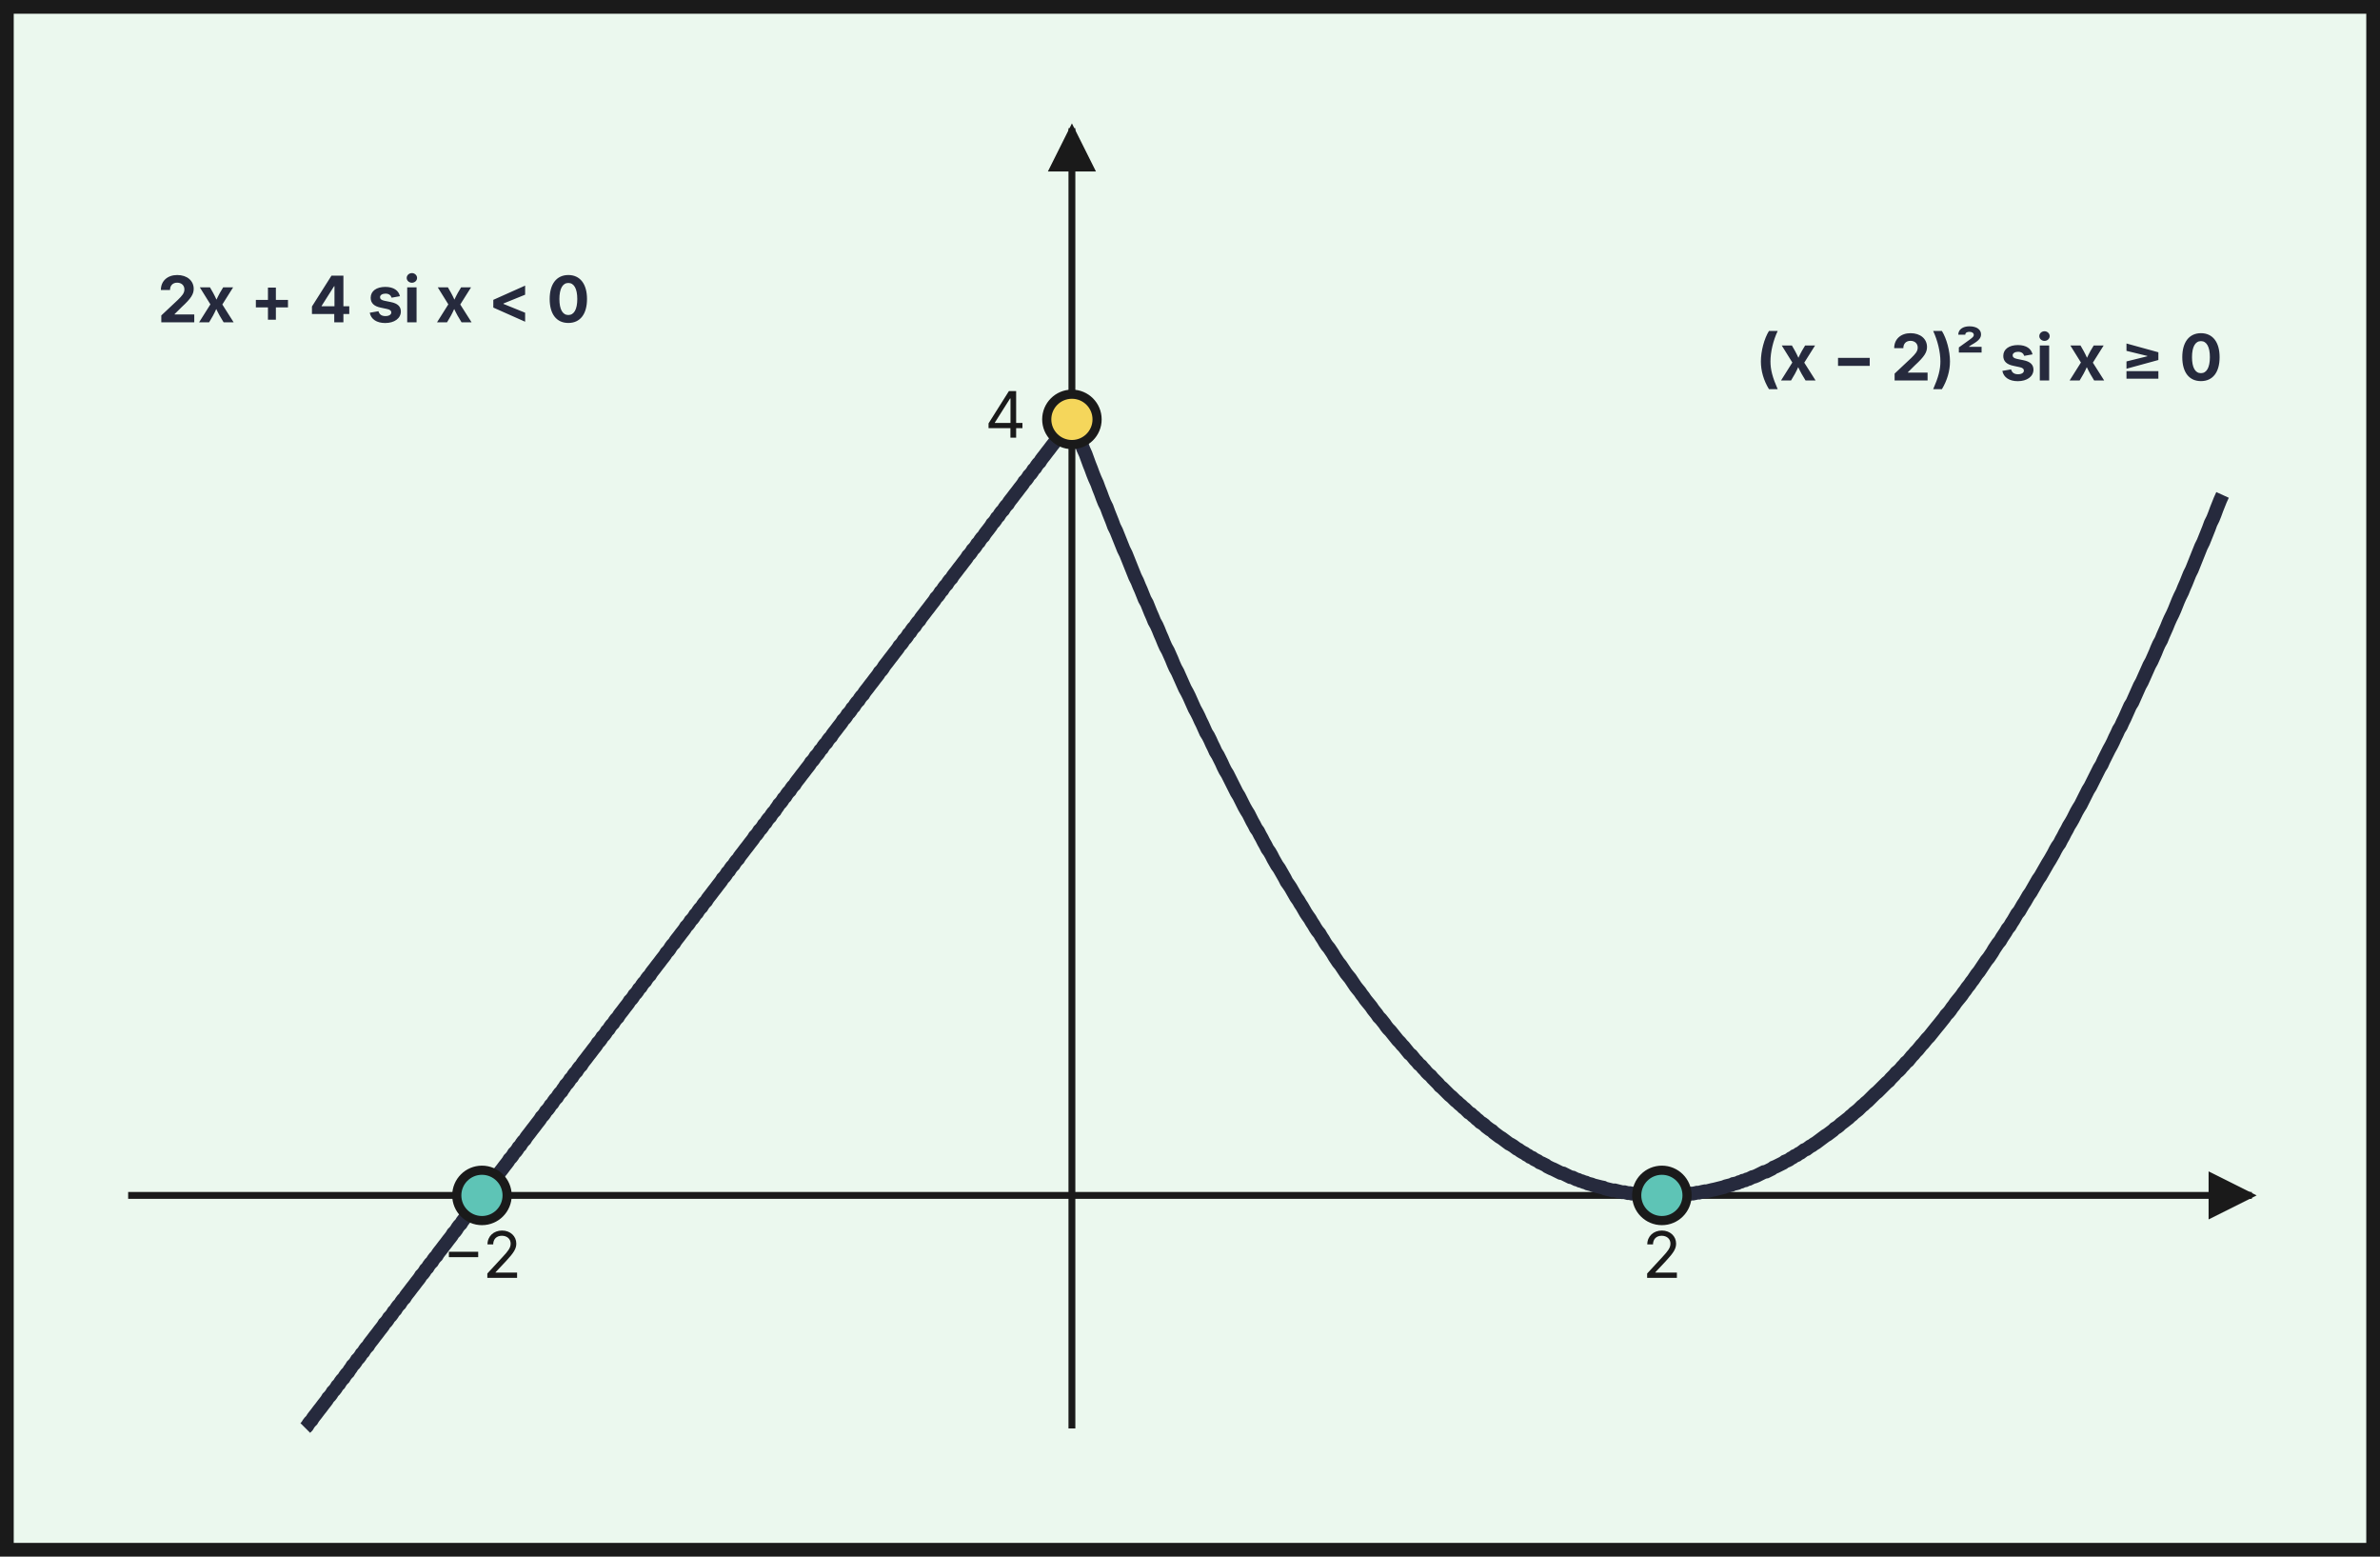
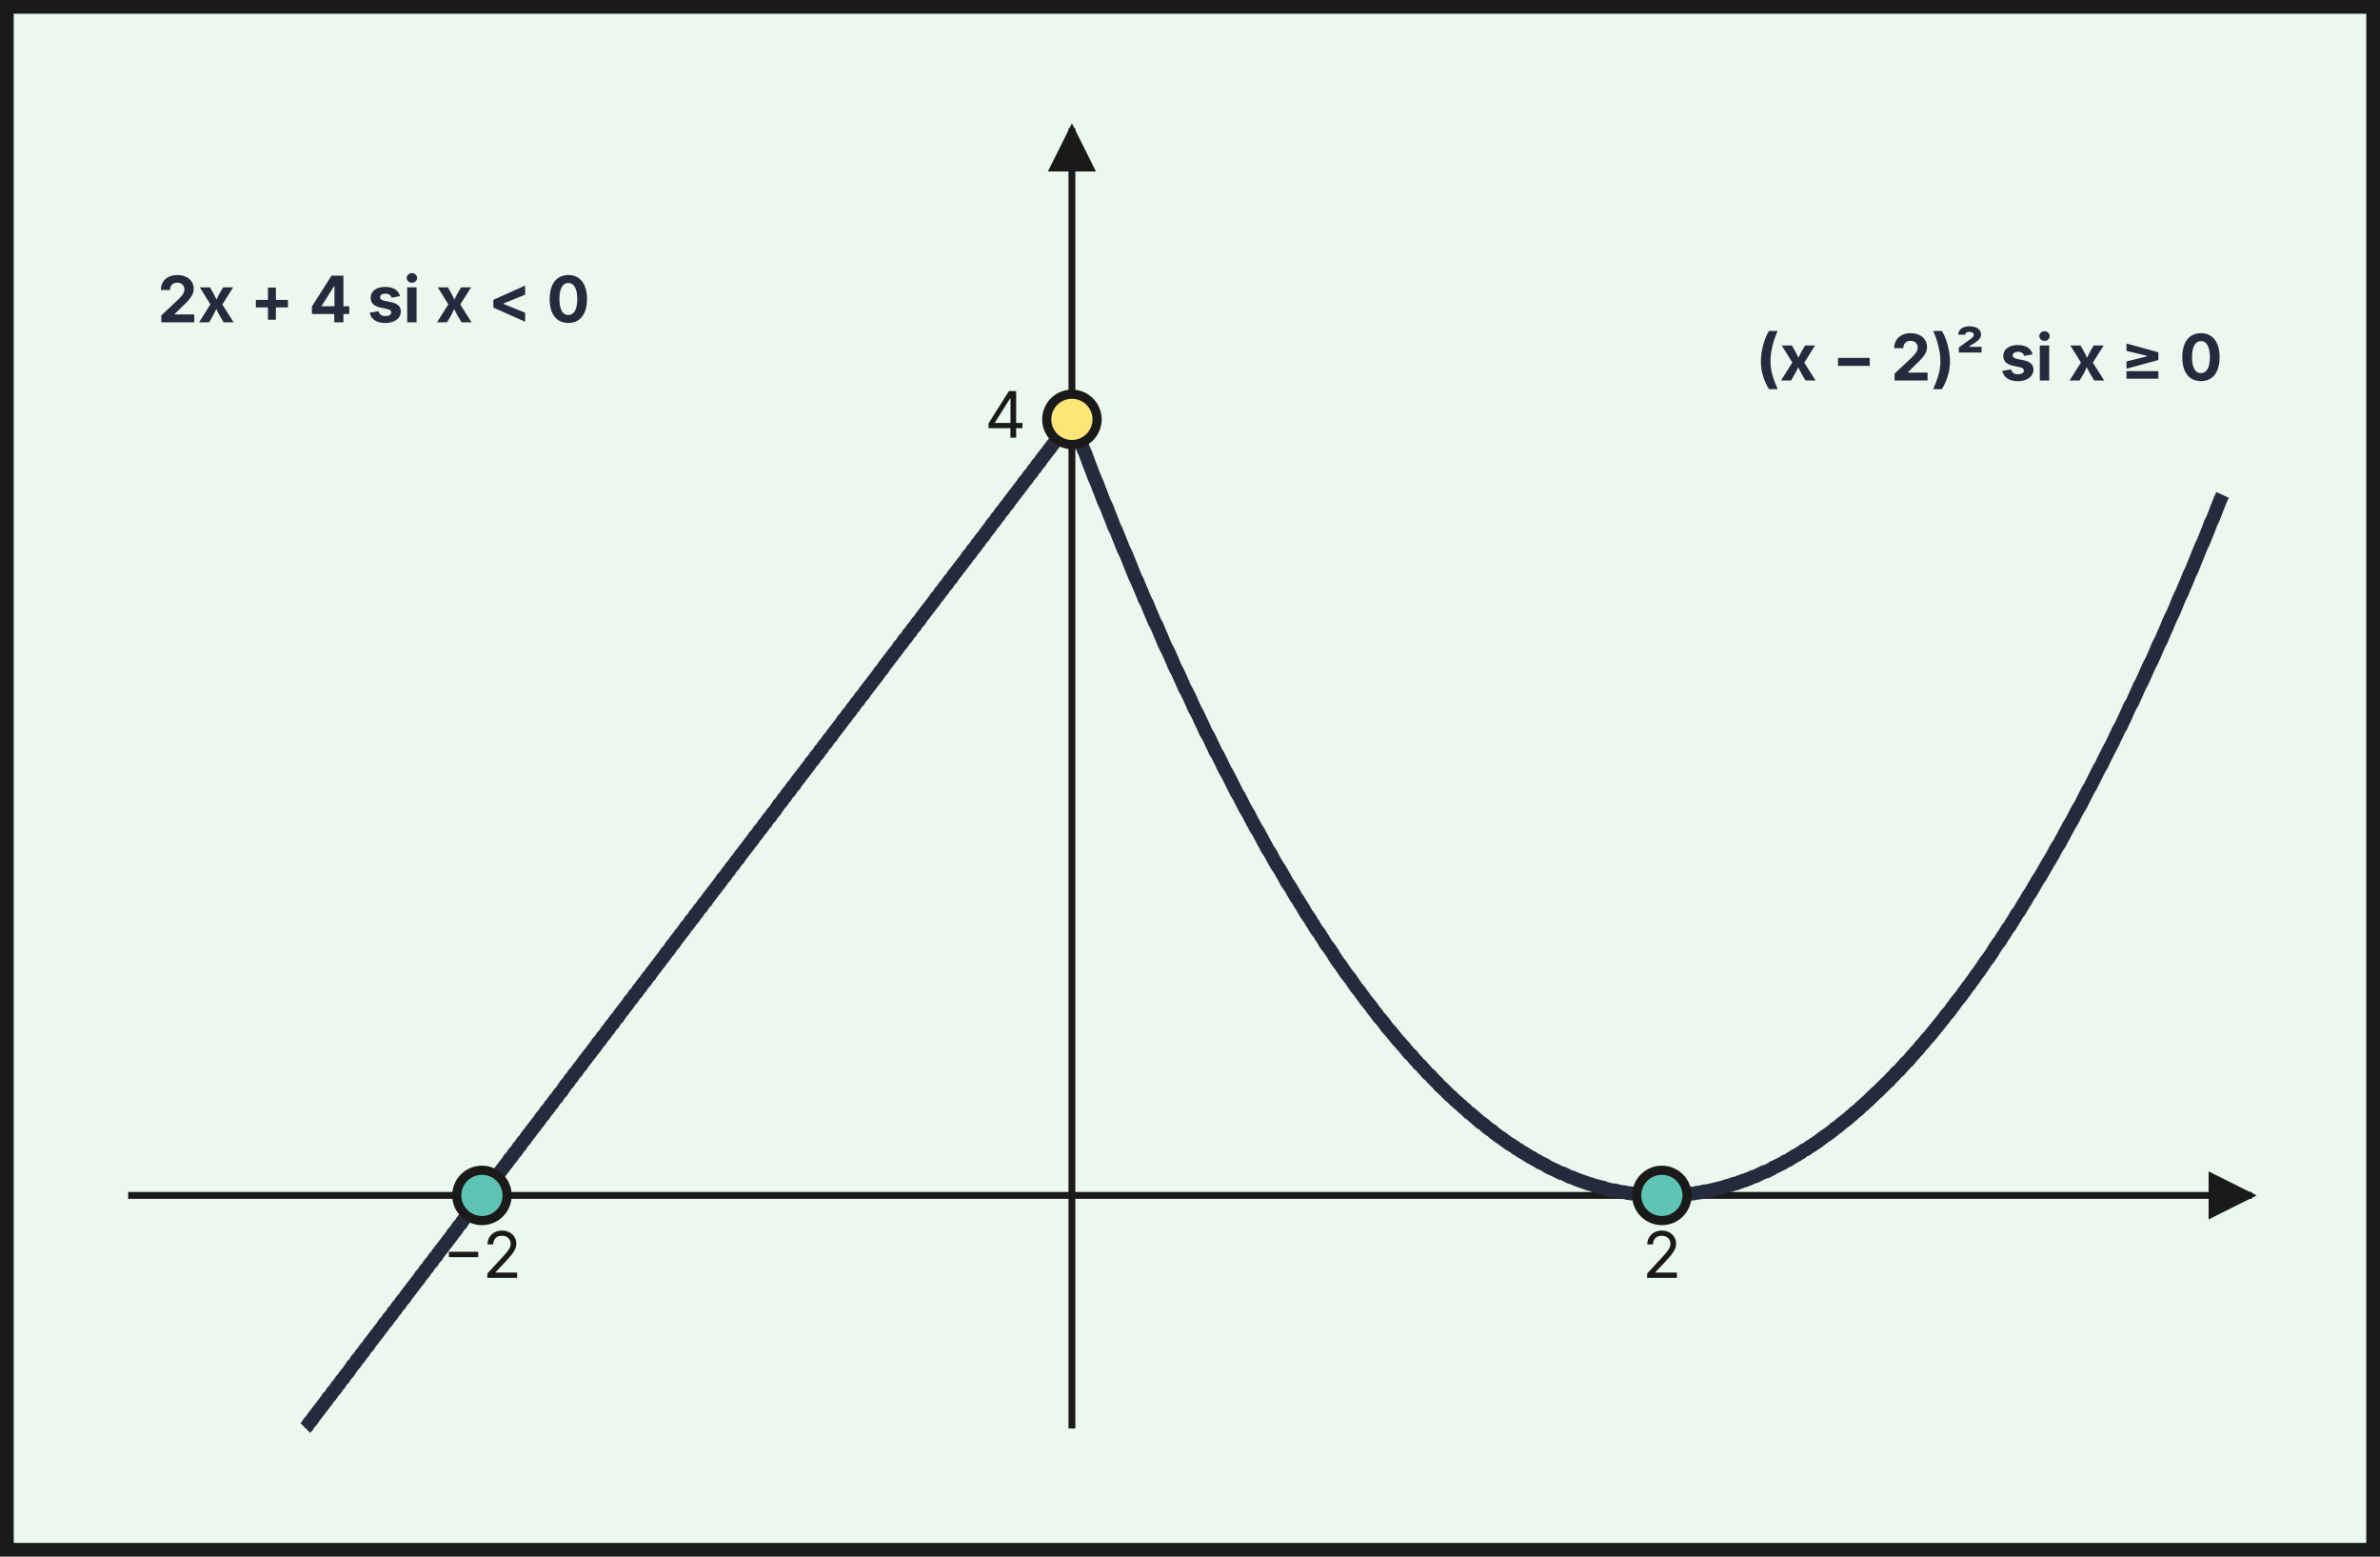
<svg xmlns="http://www.w3.org/2000/svg" viewBox="0 0 520 340" width="520" height="340" font-family="Inter, Helvetica, Arial, sans-serif" role="img">
  <defs>
    <marker id="f" viewBox="0 0 10 10" refX="9" refY="5" markerWidth="7" markerHeight="7" orient="auto">
      <path d="M0,0 L10,5 L0,10 z" fill="#1A1A1A" />
    </marker>
  </defs>
  <rect x="1.5" y="1.5" width="517" height="337" fill="#EBF8EE" stroke="#1A1A1A" stroke-width="3" />
  <line x1="28.0" y1="261.1" x2="492.0" y2="261.1" stroke="#1A1A1A" stroke-width="1.5" marker-end="url(#f)" />
  <line x1="234.2" y1="312.0" x2="234.2" y2="28.0" stroke="#1A1A1A" stroke-width="1.5" marker-end="url(#f)" />
  <line x1="105.3" y1="257.1" x2="105.3" y2="265.1" stroke="#1A1A1A" />
  <text x="105.3" y="279.1" text-anchor="middle" font-size="14" fill="#1A1A1A">−2</text>
  <line x1="363.1" y1="257.1" x2="363.1" y2="265.1" stroke="#1A1A1A" />
  <text x="363.1" y="279.1" text-anchor="middle" font-size="14" fill="#1A1A1A">2</text>
  <line x1="230.2" y1="91.6" x2="238.2" y2="91.6" stroke="#1A1A1A" />
  <text x="224.2" y="95.6" text-anchor="end" font-size="14" fill="#1A1A1A">4</text>
  <path d="M66.7,311.9 L67.1,311.5 L67.4,311.0 L67.7,310.6 L68.1,310.2 L68.4,309.7 L68.7,309.3 L69.1,308.8 L69.4,308.4 L69.7,308.0 L70.1,307.5 L70.4,307.1 L70.7,306.7 L71.1,306.2 L71.4,305.8 L71.7,305.3 L72.1,304.9 L72.4,304.5 L72.7,304.0 L73.1,303.6 L73.4,303.2 L73.7,302.7 L74.1,302.3 L74.4,301.8 L74.7,301.4 L75.1,301.0 L75.4,300.5 L75.7,300.1 L76.1,299.7 L76.4,299.2 L76.7,298.8 L77.0,298.3 L77.4,297.9 L77.7,297.5 L78.0,297.0 L78.4,296.6 L78.7,296.2 L79.0,295.7 L79.4,295.3 L79.7,294.8 L80.0,294.4 L80.4,294.0 L80.7,293.5 L81.0,293.1 L81.4,292.6 L81.7,292.2 L82.0,291.8 L82.4,291.3 L82.7,290.9 L83.0,290.5 L83.4,290.0 L83.7,289.6 L84.0,289.1 L84.4,288.7 L84.7,288.3 L85.0,287.8 L85.4,287.4 L85.7,287.0 L86.0,286.5 L86.4,286.1 L86.7,285.6 L87.0,285.2 L87.4,284.8 L87.7,284.3 L88.0,283.9 L88.4,283.5 L88.7,283.0 L89.0,282.6 L89.4,282.1 L89.7,281.7 L90.0,281.3 L90.4,280.8 L90.7,280.4 L91.0,280.0 L91.4,279.5 L91.7,279.1 L92.0,278.6 L92.4,278.2 L92.7,277.8 L93.0,277.3 L93.4,276.9 L93.7,276.4 L94.0,276.0 L94.4,275.6 L94.7,275.1 L95.0,274.7 L95.4,274.3 L95.7,273.8 L96.0,273.4 L96.4,272.9 L96.7,272.5 L97.0,272.1 L97.4,271.6 L97.7,271.2 L98.0,270.8 L98.4,270.3 L98.7,269.9 L99.0,269.4 L99.4,269.0 L99.7,268.6 L100.0,268.1 L100.3,267.7 L100.7,267.3 L101.0,266.8 L101.3,266.4 L101.7,265.9 L102.0,265.5 L102.3,265.1 L102.7,264.6 L103.0,264.2 L103.3,263.7 L103.7,263.3 L104.0,262.9 L104.3,262.4 L104.7,262.0 L105.0,261.6 L105.3,261.1 L105.7,260.7 L106.0,260.2 L106.3,259.8 L106.7,259.4 L107.0,258.9 L107.3,258.5 L107.7,258.1 L108.0,257.6 L108.3,257.2 L108.7,256.7 L109.0,256.3 L109.3,255.9 L109.7,255.4 L110.0,255.0 L110.3,254.6 L110.7,254.1 L111.0,253.7 L111.3,253.2 L111.7,252.8 L112.0,252.4 L112.3,251.9 L112.7,251.5 L113.0,251.1 L113.3,250.6 L113.7,250.2 L114.0,249.7 L114.3,249.3 L114.7,248.9 L115.0,248.4 L115.3,248.0 L115.7,247.5 L116.0,247.1 L116.3,246.7 L116.7,246.2 L117.0,245.8 L117.3,245.4 L117.7,244.9 L118.0,244.5 L118.3,244.0 L118.7,243.6 L119.0,243.2 L119.3,242.7 L119.7,242.3 L120.0,241.9 L120.3,241.4 L120.7,241.0 L121.0,240.5 L121.3,240.1 L121.7,239.7 L122.0,239.2 L122.3,238.8 L122.7,238.4 L123.0,237.9 L123.3,237.5 L123.6,237.0 L124.0,236.6 L124.3,236.2 L124.6,235.7 L125.0,235.3 L125.3,234.8 L125.6,234.4 L126.0,234.0 L126.3,233.5 L126.6,233.1 L127.0,232.7 L127.3,232.2 L127.6,231.8 L128.0,231.3 L128.3,230.9 L128.6,230.5 L129.0,230.0 L129.3,229.6 L129.6,229.2 L130.0,228.7 L130.3,228.3 L130.6,227.8 L131.0,227.4 L131.3,227.0 L131.6,226.5 L132.0,226.1 L132.3,225.7 L132.6,225.2 L133.0,224.8 L133.3,224.3 L133.6,223.9 L134.0,223.5 L134.3,223.0 L134.6,222.6 L135.0,222.2 L135.3,221.7 L135.6,221.3 L136.0,220.8 L136.3,220.4 L136.6,220.0 L137.0,219.5 L137.3,219.1 L137.6,218.6 L138.0,218.2 L138.3,217.8 L138.6,217.3 L139.0,216.9 L139.3,216.5 L139.6,216.0 L140.0,215.6 L140.3,215.1 L140.6,214.7 L141.0,214.3 L141.3,213.8 L141.6,213.4 L142.0,213.0 L142.3,212.5 L142.6,212.1 L143.0,211.6 L143.3,211.2 L143.6,210.8 L144.0,210.3 L144.3,209.9 L144.6,209.5 L145.0,209.0 L145.3,208.6 L145.6,208.1 L146.0,207.7 L146.3,207.3 L146.6,206.8 L146.9,206.4 L147.3,206.0 L147.6,205.5 L147.9,205.1 L148.3,204.6 L148.6,204.2 L148.9,203.8 L149.3,203.3 L149.6,202.9 L149.9,202.4 L150.3,202.0 L150.6,201.6 L150.9,201.1 L151.3,200.7 L151.6,200.3 L151.9,199.8 L152.3,199.4 L152.6,198.9 L152.9,198.5 L153.3,198.1 L153.6,197.6 L153.9,197.2 L154.3,196.8 L154.6,196.3 L154.9,195.9 L155.3,195.4 L155.6,195.0 L155.9,194.6 L156.3,194.1 L156.6,193.7 L156.9,193.3 L157.3,192.8 L157.6,192.4 L157.9,191.9 L158.3,191.5 L158.6,191.1 L158.9,190.6 L159.3,190.2 L159.6,189.7 L159.9,189.3 L160.3,188.9 L160.6,188.4 L160.9,188.0 L161.3,187.6 L161.6,187.1 L161.9,186.7 L162.3,186.2 L162.6,185.8 L162.9,185.4 L163.3,184.9 L163.6,184.5 L163.9,184.1 L164.3,183.6 L164.6,183.2 L164.9,182.7 L165.3,182.3 L165.6,181.9 L165.9,181.4 L166.3,181.0 L166.6,180.6 L166.9,180.1 L167.3,179.7 L167.6,179.2 L167.9,178.8 L168.3,178.4 L168.6,177.9 L168.9,177.5 L169.3,177.1 L169.6,176.6 L169.9,176.2 L170.2,175.7 L170.6,175.3 L170.9,174.9 L171.2,174.4 L171.6,174.0 L171.9,173.5 L172.2,173.1 L172.6,172.7 L172.9,172.2 L173.2,171.8 L173.6,171.4 L173.9,170.9 L174.2,170.5 L174.6,170.0 L174.9,169.6 L175.2,169.2 L175.6,168.7 L175.9,168.3 L176.2,167.9 L176.6,167.4 L176.9,167.0 L177.2,166.5 L177.6,166.1 L177.9,165.7 L178.2,165.2 L178.6,164.8 L178.9,164.4 L179.2,163.9 L179.6,163.5 L179.9,163.0 L180.2,162.6 L180.6,162.2 L180.9,161.7 L181.2,161.3 L181.6,160.9 L181.9,160.4 L182.2,160.0 L182.6,159.5 L182.9,159.1 L183.2,158.7 L183.6,158.2 L183.9,157.8 L184.2,157.3 L184.6,156.9 L184.9,156.5 L185.2,156.0 L185.6,155.6 L185.9,155.2 L186.2,154.7 L186.6,154.3 L186.9,153.8 L187.2,153.4 L187.6,153.0 L187.9,152.5 L188.2,152.1 L188.6,151.7 L188.9,151.2 L189.2,150.8 L189.6,150.3 L189.9,149.9 L190.2,149.5 L190.6,149.0 L190.9,148.6 L191.2,148.2 L191.6,147.7 L191.9,147.3 L192.2,146.8 L192.6,146.4 L192.9,146.0 L193.2,145.5 L193.5,145.1 L193.9,144.6 L194.2,144.2 L194.5,143.8 L194.9,143.3 L195.2,142.9 L195.5,142.5 L195.9,142.0 L196.2,141.6 L196.5,141.1 L196.9,140.7 L197.2,140.3 L197.5,139.8 L197.9,139.4 L198.2,139.0 L198.5,138.5 L198.9,138.1 L199.2,137.6 L199.5,137.2 L199.9,136.8 L200.2,136.3 L200.5,135.9 L200.9,135.5 L201.2,135.0 L201.5,134.6 L201.9,134.1 L202.2,133.7 L202.5,133.3 L202.9,132.8 L203.2,132.4 L203.5,132.0 L203.9,131.5 L204.2,131.1 L204.5,130.6 L204.9,130.2 L205.2,129.8 L205.5,129.3 L205.9,128.9 L206.2,128.4 L206.5,128.0 L206.9,127.6 L207.2,127.1 L207.5,126.7 L207.9,126.3 L208.2,125.8 L208.5,125.4 L208.9,124.9 L209.2,124.5 L209.5,124.1 L209.9,123.6 L210.2,123.2 L210.5,122.8 L210.9,122.3 L211.2,121.9 L211.5,121.4 L211.9,121.0 L212.2,120.6 L212.5,120.1 L212.9,119.7 L213.2,119.3 L213.5,118.8 L213.9,118.4 L214.2,117.9 L214.5,117.5 L214.9,117.1 L215.2,116.6 L215.5,116.2 L215.9,115.7 L216.2,115.3 L216.5,114.9 L216.8,114.4 L217.2,114.0 L217.5,113.6 L217.8,113.1 L218.2,112.7 L218.5,112.2 L218.8,111.8 L219.2,111.4 L219.5,110.9 L219.8,110.5 L220.2,110.1 L220.5,109.6 L220.8,109.2 L221.2,108.7 L221.5,108.3 L221.8,107.9 L222.2,107.4 L222.5,107.0 L222.8,106.6 L223.2,106.1 L223.5,105.7 L223.8,105.2 L224.2,104.8 L224.5,104.4 L224.8,103.9 L225.2,103.5 L225.5,103.1 L225.8,102.6 L226.2,102.2 L226.5,101.7 L226.8,101.3 L227.2,100.9 L227.5,100.4 L227.8,100.0 L228.2,99.5 L228.5,99.1 L228.8,98.7 L229.2,98.2 L229.5,97.8 L229.8,97.4 L230.2,96.9 L230.5,96.5 L230.8,96.0 L231.2,95.6 L231.5,95.2 L231.8,94.7 L232.2,94.3 L232.5,93.9 L232.8,93.4 L233.2,93.0 L233.5,92.5 L233.8,92.1 L234.2,91.7" fill="none" stroke="#262A3D" stroke-width="3" />
  <path d="M234.2,91.6 L234.6,92.7 L235.1,93.8 L235.5,94.9 L235.9,96.0 L236.3,97.0 L236.7,98.1 L237.2,99.2 L237.6,100.3 L238.0,101.4 L238.4,102.4 L238.8,103.5 L239.2,104.5 L239.7,105.6 L240.1,106.7 L240.5,107.7 L240.9,108.8 L241.3,109.8 L241.8,110.8 L242.2,111.9 L242.6,112.9 L243.0,113.9 L243.4,115.0 L243.9,116.0 L244.3,117.0 L244.7,118.0 L245.1,119.0 L245.5,120.0 L246.0,121.0 L246.4,122.0 L246.8,123.0 L247.2,124.0 L247.6,125.0 L248.0,126.0 L248.5,127.0 L248.9,128.0 L249.3,128.9 L249.7,129.9 L250.1,130.9 L250.6,131.8 L251.0,132.8 L251.4,133.8 L251.8,134.7 L252.2,135.7 L252.7,136.6 L253.1,137.5 L253.5,138.5 L253.9,139.4 L254.3,140.4 L254.7,141.3 L255.2,142.2 L255.6,143.1 L256.0,144.0 L256.4,145.0 L256.8,145.9 L257.3,146.8 L257.7,147.7 L258.1,148.6 L258.5,149.5 L258.9,150.4 L259.4,151.3 L259.8,152.1 L260.2,153.0 L260.6,153.9 L261.0,154.8 L261.5,155.7 L261.9,156.5 L262.3,157.4 L262.7,158.2 L263.1,159.1 L263.5,160.0 L264.0,160.8 L264.4,161.6 L264.8,162.5 L265.2,163.3 L265.6,164.2 L266.1,165.0 L266.5,165.8 L266.9,166.6 L267.3,167.5 L267.7,168.3 L268.2,169.1 L268.6,169.9 L269.0,170.7 L269.4,171.5 L269.8,172.3 L270.2,173.1 L270.7,173.9 L271.1,174.7 L271.5,175.5 L271.9,176.3 L272.3,177.0 L272.8,177.8 L273.2,178.6 L273.6,179.4 L274.0,180.1 L274.4,180.9 L274.9,181.6 L275.3,182.4 L275.7,183.1 L276.1,183.9 L276.5,184.6 L276.9,185.4 L277.4,186.1 L277.8,186.8 L278.2,187.6 L278.6,188.3 L279.0,189.0 L279.5,189.7 L279.9,190.4 L280.3,191.1 L280.7,191.8 L281.1,192.6 L281.6,193.3 L282.0,193.9 L282.4,194.6 L282.8,195.3 L283.2,196.0 L283.7,196.7 L284.1,197.4 L284.5,198.0 L284.9,198.7 L285.3,199.4 L285.7,200.0 L286.2,200.7 L286.6,201.4 L287.0,202.0 L287.4,202.7 L287.8,203.3 L288.3,203.9 L288.7,204.6 L289.1,205.2 L289.5,205.9 L289.9,206.5 L290.4,207.1 L290.8,207.7 L291.2,208.3 L291.6,209.0 L292.0,209.6 L292.4,210.2 L292.9,210.8 L293.3,211.4 L293.7,212.0 L294.1,212.6 L294.5,213.1 L295.0,213.7 L295.4,214.3 L295.8,214.9 L296.2,215.5 L296.6,216.0 L297.1,216.6 L297.5,217.2 L297.9,217.7 L298.3,218.3 L298.7,218.8 L299.2,219.4 L299.6,219.9 L300.0,220.5 L300.4,221.0 L300.8,221.5 L301.2,222.1 L301.7,222.6 L302.1,223.1 L302.5,223.6 L302.9,224.2 L303.3,224.7 L303.8,225.2 L304.2,225.7 L304.6,226.2 L305.0,226.7 L305.4,227.2 L305.9,227.7 L306.3,228.2 L306.7,228.6 L307.1,229.1 L307.5,229.6 L307.9,230.1 L308.4,230.5 L308.8,231.0 L309.2,231.5 L309.6,231.9 L310.0,232.4 L310.5,232.8 L310.9,233.3 L311.3,233.7 L311.7,234.2 L312.1,234.6 L312.6,235.0 L313.0,235.5 L313.4,235.9 L313.8,236.3 L314.2,236.7 L314.6,237.2 L315.1,237.6 L315.5,238.0 L315.9,238.4 L316.3,238.8 L316.7,239.2 L317.2,239.6 L317.6,240.0 L318.0,240.4 L318.4,240.7 L318.8,241.1 L319.3,241.5 L319.7,241.9 L320.1,242.2 L320.5,242.6 L320.9,243.0 L321.4,243.3 L321.8,243.7 L322.2,244.0 L322.6,244.4 L323.0,244.7 L323.4,245.1 L323.9,245.4 L324.3,245.7 L324.7,246.1 L325.1,246.4 L325.5,246.7 L326.0,247.0 L326.4,247.4 L326.8,247.7 L327.2,248.0 L327.6,248.3 L328.1,248.6 L328.5,248.9 L328.9,249.2 L329.3,249.5 L329.7,249.8 L330.1,250.0 L330.6,250.3 L331.0,250.6 L331.4,250.9 L331.8,251.1 L332.2,251.4 L332.7,251.7 L333.1,251.9 L333.5,252.2 L333.9,252.4 L334.3,252.7 L334.8,252.9 L335.2,253.2 L335.6,253.4 L336.0,253.6 L336.4,253.9 L336.9,254.1 L337.3,254.3 L337.7,254.5 L338.1,254.8 L338.5,255.0 L338.9,255.2 L339.4,255.4 L339.8,255.6 L340.2,255.8 L340.6,256.0 L341.0,256.2 L341.5,256.3 L341.9,256.5 L342.3,256.7 L342.7,256.9 L343.1,257.1 L343.6,257.2 L344.0,257.4 L344.4,257.6 L344.8,257.7 L345.2,257.9 L345.6,258.0 L346.1,258.2 L346.5,258.3 L346.9,258.5 L347.3,258.6 L347.7,258.7 L348.2,258.9 L348.6,259.0 L349.0,259.1 L349.4,259.2 L349.8,259.3 L350.3,259.4 L350.7,259.6 L351.1,259.7 L351.5,259.8 L351.9,259.9 L352.3,260.0 L352.8,260.0 L353.2,260.1 L353.6,260.2 L354.0,260.3 L354.4,260.4 L354.9,260.4 L355.3,260.5 L355.7,260.6 L356.1,260.6 L356.5,260.7 L357.0,260.7 L357.4,260.8 L357.8,260.8 L358.2,260.9 L358.6,260.9 L359.1,261.0 L359.5,261.0 L359.9,261.0 L360.3,261.1 L360.7,261.1 L361.1,261.1 L361.6,261.1 L362.0,261.1 L362.4,261.1 L362.8,261.1 L363.2,261.1 L363.7,261.1 L364.1,261.1 L364.5,261.1 L364.9,261.1 L365.3,261.1 L365.8,261.1 L366.2,261.0 L366.6,261.0 L367.0,261.0 L367.4,260.9 L367.8,260.9 L368.3,260.9 L368.7,260.8 L369.1,260.8 L369.5,260.7 L369.9,260.7 L370.4,260.6 L370.8,260.5 L371.2,260.5 L371.6,260.4 L372.0,260.3 L372.5,260.2 L372.9,260.2 L373.3,260.1 L373.7,260.0 L374.1,259.9 L374.6,259.8 L375.0,259.7 L375.4,259.6 L375.8,259.5 L376.2,259.4 L376.6,259.3 L377.1,259.1 L377.5,259.0 L377.9,258.9 L378.3,258.8 L378.7,258.6 L379.2,258.5 L379.6,258.4 L380.0,258.2 L380.4,258.1 L380.8,257.9 L381.3,257.8 L381.7,257.6 L382.1,257.5 L382.5,257.3 L382.9,257.1 L383.3,257.0 L383.8,256.8 L384.2,256.6 L384.6,256.4 L385.0,256.2 L385.4,256.0 L385.9,255.9 L386.3,255.7 L386.7,255.5 L387.1,255.3 L387.5,255.0 L388.0,254.8 L388.4,254.6 L388.8,254.4 L389.2,254.2 L389.6,254.0 L390.0,253.7 L390.5,253.5 L390.9,253.3 L391.3,253.0 L391.7,252.8 L392.1,252.5 L392.6,252.3 L393.0,252.0 L393.4,251.8 L393.8,251.5 L394.2,251.2 L394.7,251.0 L395.1,250.7 L395.5,250.4 L395.9,250.2 L396.3,249.9 L396.8,249.6 L397.2,249.3 L397.6,249.0 L398.0,248.7 L398.4,248.4 L398.8,248.1 L399.3,247.8 L399.7,247.5 L400.1,247.2 L400.5,246.9 L400.9,246.5 L401.4,246.2 L401.8,245.9 L402.2,245.5 L402.6,245.2 L403.0,244.9 L403.5,244.5 L403.9,244.2 L404.3,243.8 L404.7,243.5 L405.1,243.1 L405.5,242.8 L406.0,242.4 L406.4,242.0 L406.8,241.6 L407.2,241.3 L407.6,240.9 L408.1,240.5 L408.5,240.1 L408.9,239.7 L409.3,239.3 L409.7,238.9 L410.2,238.5 L410.6,238.1 L411.0,237.7 L411.4,237.3 L411.8,236.9 L412.2,236.5 L412.7,236.1 L413.1,235.6 L413.5,235.2 L413.9,234.8 L414.3,234.3 L414.8,233.9 L415.2,233.5 L415.6,233.0 L416.0,232.6 L416.4,232.1 L416.9,231.7 L417.3,231.2 L417.7,230.7 L418.1,230.3 L418.5,229.8 L419.0,229.3 L419.4,228.8 L419.8,228.3 L420.2,227.9 L420.6,227.4 L421.0,226.9 L421.5,226.4 L421.9,225.9 L422.3,225.4 L422.7,224.9 L423.1,224.4 L423.6,223.8 L424.0,223.3 L424.4,222.8 L424.8,222.3 L425.2,221.7 L425.7,221.2 L426.1,220.7 L426.5,220.1 L426.9,219.6 L427.3,219.0 L427.7,218.5 L428.2,217.9 L428.6,217.4 L429.0,216.8 L429.4,216.3 L429.8,215.7 L430.3,215.1 L430.7,214.5 L431.1,214.0 L431.5,213.4 L431.9,212.8 L432.4,212.2 L432.8,211.6 L433.2,211.0 L433.6,210.4 L434.0,209.8 L434.5,209.2 L434.9,208.6 L435.3,208.0 L435.7,207.3 L436.1,206.7 L436.5,206.1 L437.0,205.5 L437.4,204.8 L437.8,204.2 L438.2,203.6 L438.6,202.9 L439.1,202.3 L439.5,201.6 L439.9,201.0 L440.3,200.3 L440.7,199.6 L441.2,199.0 L441.6,198.3 L442.0,197.6 L442.4,197.0 L442.8,196.3 L443.2,195.6 L443.7,194.9 L444.1,194.2 L444.5,193.5 L444.9,192.8 L445.3,192.1 L445.8,191.4 L446.2,190.7 L446.6,190.0 L447.0,189.3 L447.4,188.6 L447.9,187.8 L448.3,187.1 L448.7,186.4 L449.1,185.6 L449.5,184.9 L450.0,184.2 L450.4,183.4 L450.8,182.7 L451.2,181.9 L451.6,181.2 L452.0,180.4 L452.5,179.6 L452.9,178.9 L453.3,178.1 L453.7,177.3 L454.1,176.6 L454.6,175.8 L455.0,175.0 L455.4,174.2 L455.8,173.4 L456.2,172.6 L456.7,171.8 L457.1,171.0 L457.5,170.2 L457.9,169.4 L458.3,168.6 L458.7,167.8 L459.2,167.0 L459.6,166.1 L460.0,165.3 L460.4,164.5 L460.8,163.7 L461.3,162.8 L461.7,162.0 L462.1,161.1 L462.5,160.3 L462.9,159.4 L463.4,158.6 L463.8,157.7 L464.2,156.9 L464.6,156.0 L465.0,155.1 L465.4,154.2 L465.9,153.4 L466.3,152.5 L466.7,151.6 L467.1,150.7 L467.5,149.8 L468.0,148.9 L468.4,148.0 L468.8,147.1 L469.2,146.2 L469.6,145.3 L470.1,144.4 L470.5,143.5 L470.9,142.6 L471.3,141.6 L471.7,140.7 L472.2,139.8 L472.6,138.8 L473.0,137.9 L473.4,137.0 L473.8,136.0 L474.2,135.1 L474.7,134.1 L475.1,133.2 L475.5,132.2 L475.9,131.2 L476.3,130.3 L476.8,129.3 L477.2,128.3 L477.6,127.4 L478.0,126.4 L478.4,125.4 L478.9,124.4 L479.3,123.4 L479.7,122.4 L480.1,121.4 L480.5,120.4 L480.9,119.4 L481.4,118.4 L481.8,117.4 L482.2,116.4 L482.6,115.4 L483.0,114.3 L483.5,113.3 L483.9,112.3 L484.3,111.2 L484.7,110.2 L485.1,109.2 L485.6,108.1" fill="none" stroke="#262A3D" stroke-width="3" />
  <circle cx="105.3" cy="261.1" r="5.5" fill="#5EC4B6" stroke="#1A1A1A" stroke-width="2" />
  <circle cx="363.1" cy="261.1" r="5.5" fill="#5EC4B6" stroke="#1A1A1A" stroke-width="2" />
-   <circle cx="234.2" cy="91.6" r="5.5" fill="#F5D65B" stroke="#1A1A1A" stroke-width="2" />
+   <circle cx="234.2" cy="91.6" r="5.5" fill="#FCE678" stroke="#1A1A1A" stroke-width="2" />
  <text x="34.4" y="70.4" text-anchor="start" font-size="14" fill="#262A3D" font-weight="700">2x + 4  si x &lt; 0</text>
  <text x="485.6" y="83.1" text-anchor="end" font-size="14" fill="#262A3D" font-weight="700">(x − 2)²  si x ≥ 0</text>
</svg>
